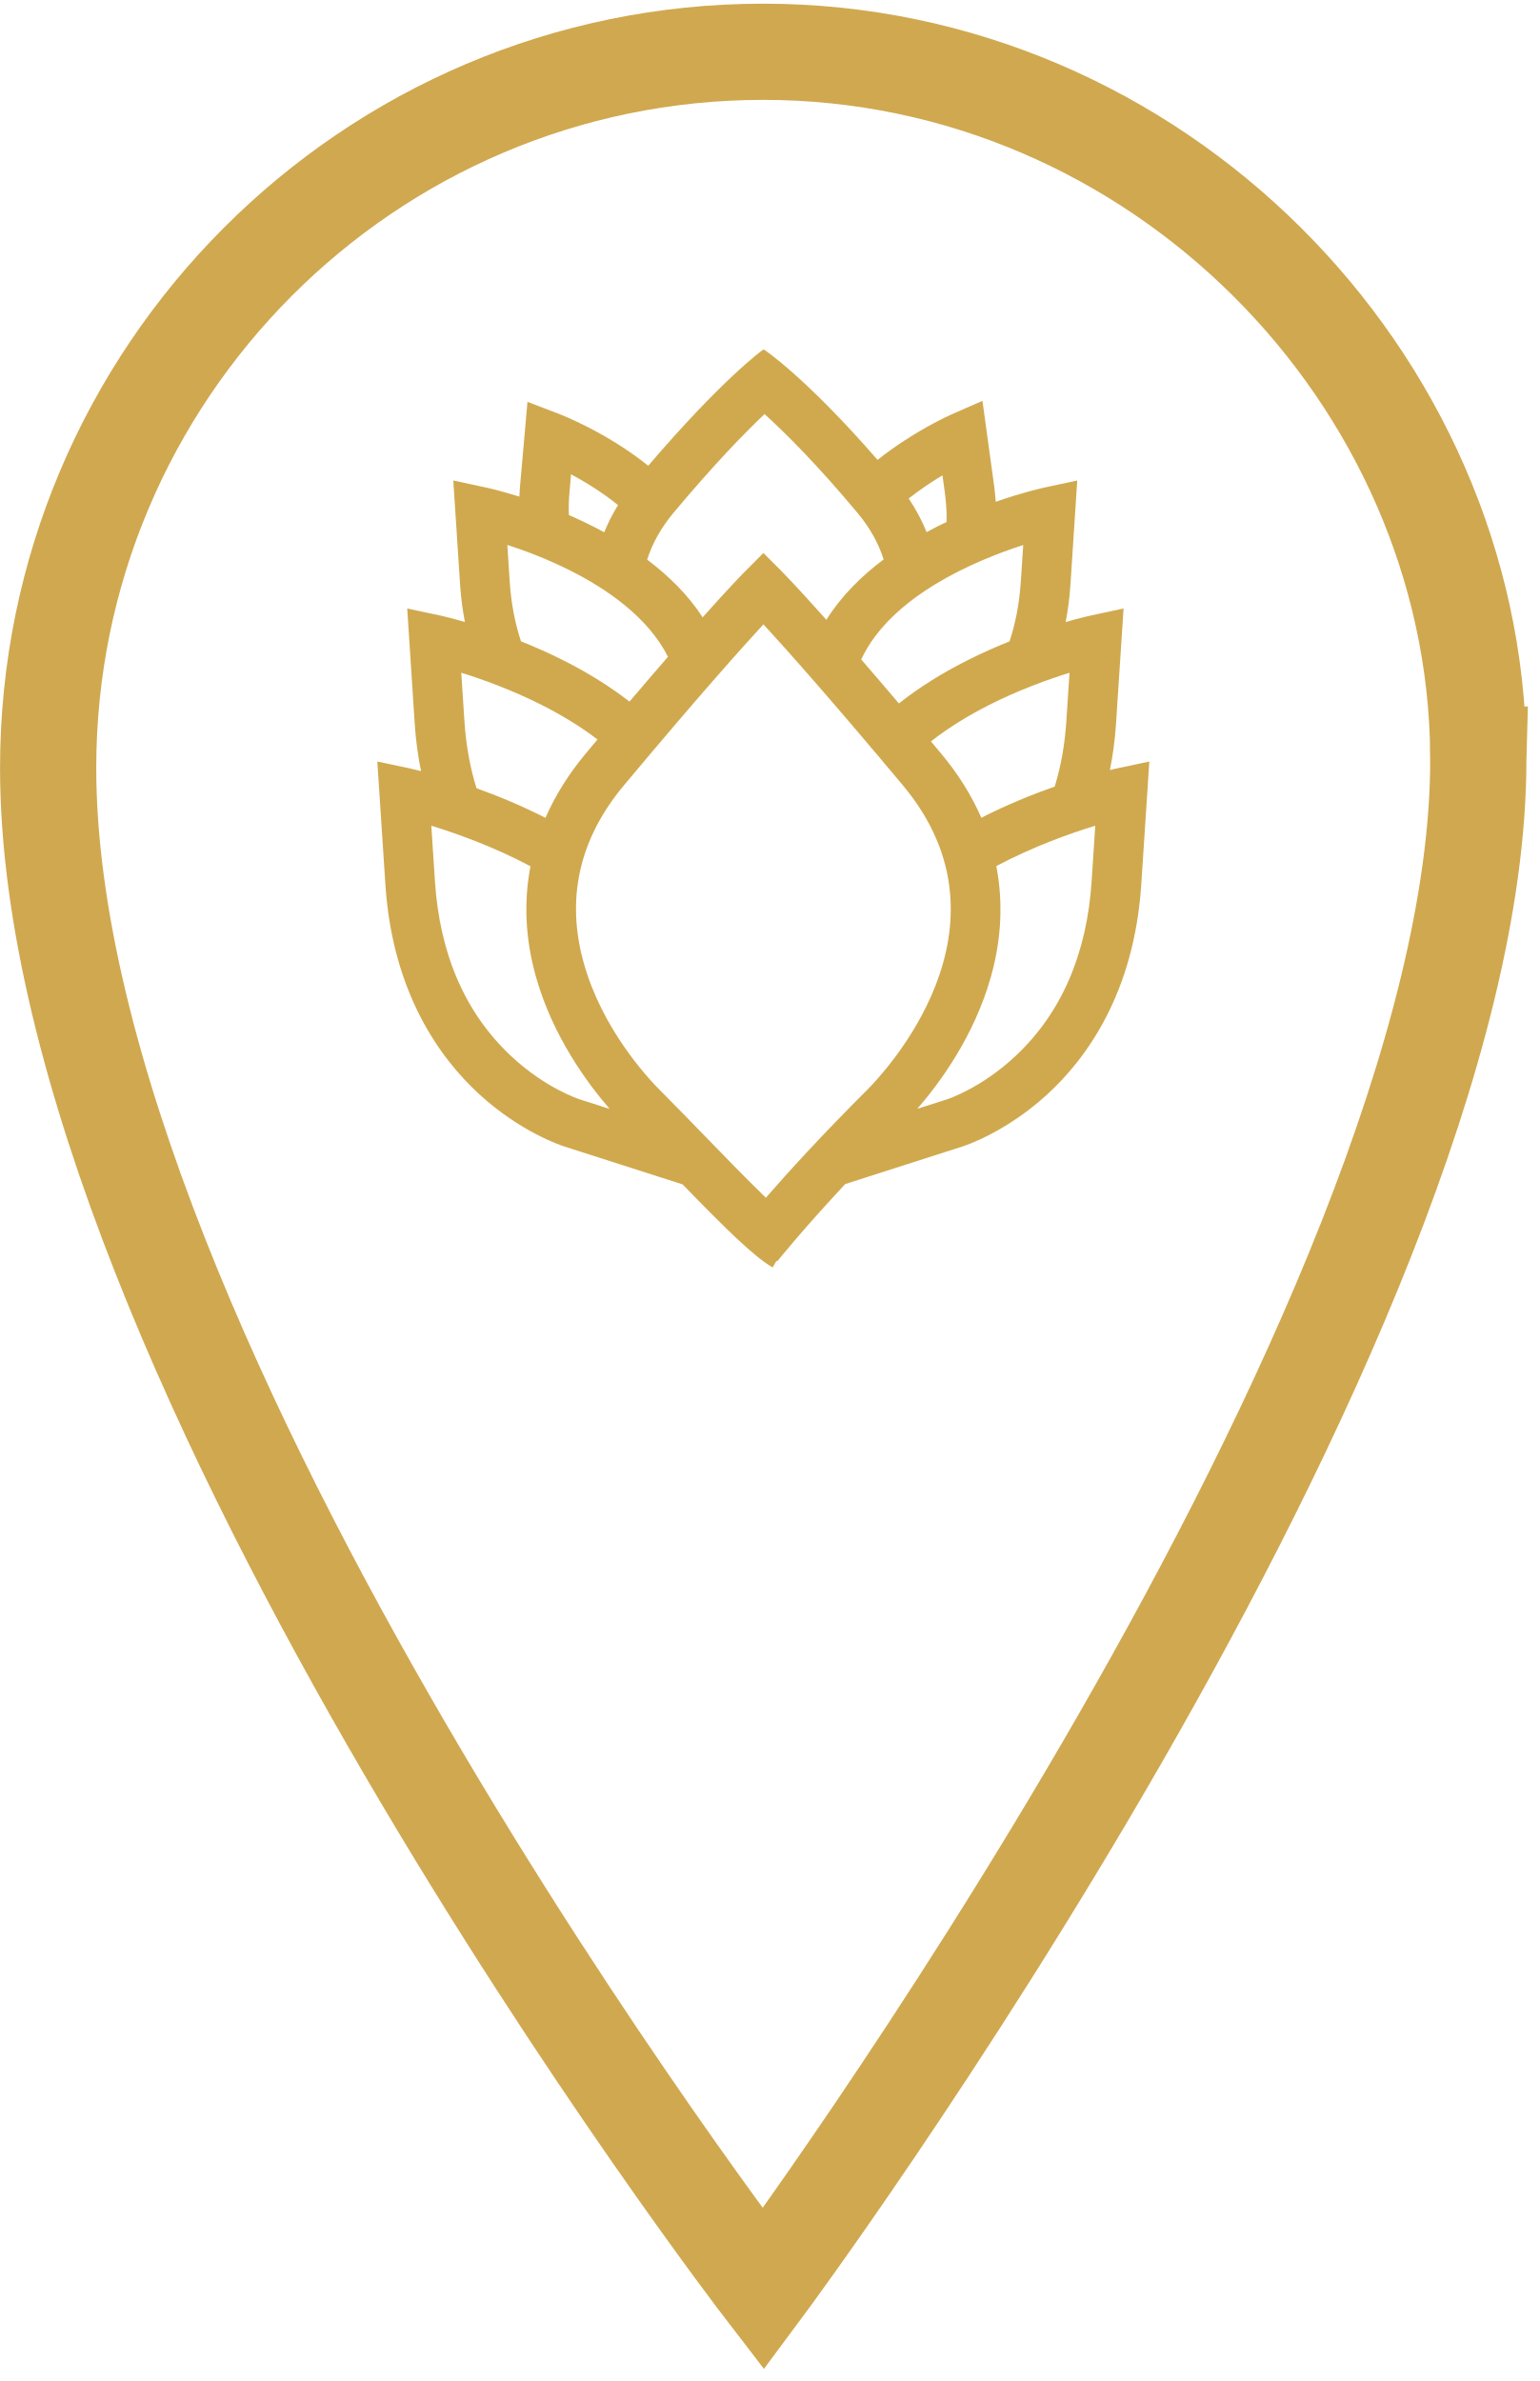
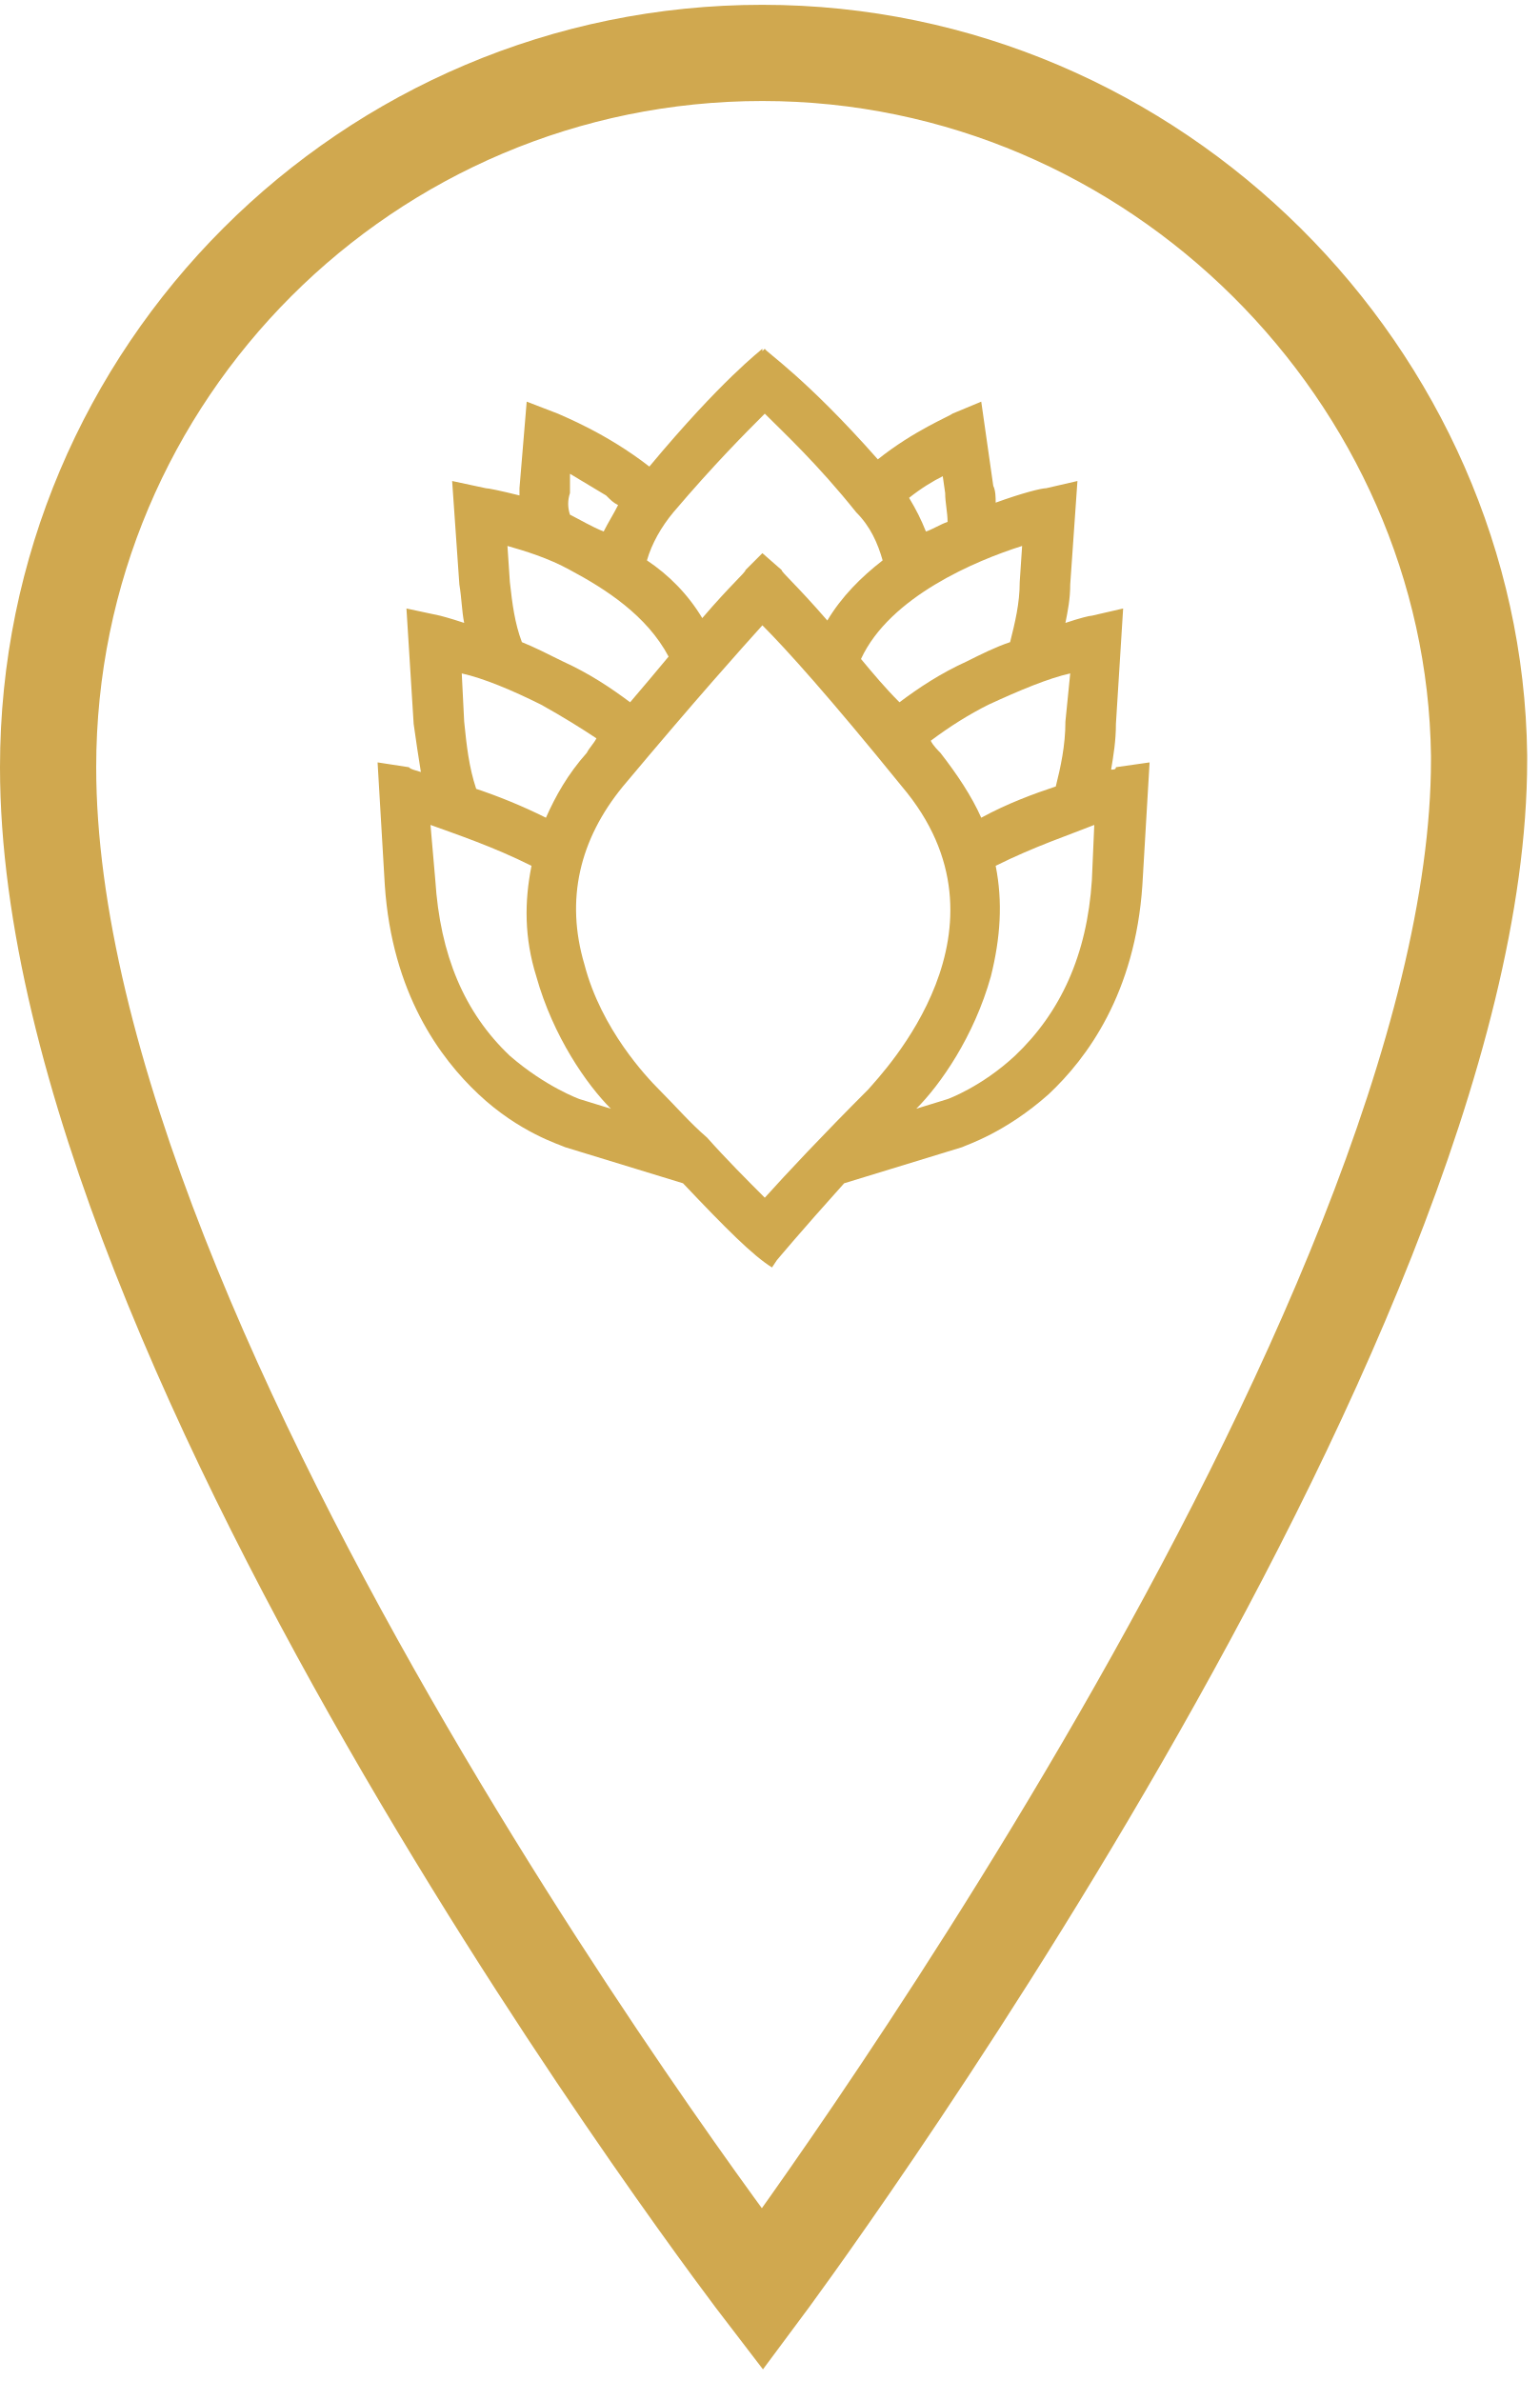
- <svg xmlns="http://www.w3.org/2000/svg" width="64px" height="99px" viewBox="0 0 64 99" version="1.1">
-   <defs />
-   <g id="Page-1" stroke="none" stroke-width="1" fill="none" fill-rule="evenodd">
-     <g id="pin" transform="translate(-18, -1)">
-       <path d="M79.474,32.375 L79.468,32.375 C79.343,16.708 66.084,3.153 49.738,3.153 C33.315,3.153 20.002,16.541 20.002,32.924 C20.002,57.507 49.738,96.18 49.738,96.18 C49.738,96.18 79.468,56.201 79.468,32.597 L79.474,32.375 Z" id="Shape" stroke="#D0A84F" stroke-width="4" />
-       <path d="M64.449,32.948 C64.414,32.956 64.31,32.978 64.15,33.017 C64.269,32.425 64.358,31.798 64.402,31.121 L64.718,26.3 L63.381,26.587 C63.34,26.596 62.939,26.682 62.31,26.864 C62.402,26.378 62.474,25.866 62.509,25.317 L62.792,20.979 L61.455,21.266 C61.348,21.288 60.529,21.47 59.403,21.864 C59.388,21.656 59.368,21.443 59.339,21.222 L58.85,17.667 L57.595,18.217 C57.469,18.271 55.986,18.933 54.489,20.121 C51.525,16.712 49.827,15.573 49.751,15.524 L49.729,15.559 L49.721,15.546 C49.648,15.598 48.019,16.781 44.953,20.365 C43.227,18.979 41.352,18.251 41.21,18.197 L39.932,17.709 L39.617,21.284 C39.607,21.409 39.602,21.528 39.595,21.649 C38.81,21.403 38.27,21.283 38.185,21.266 L36.848,20.978 L37.131,25.316 C37.167,25.865 37.237,26.376 37.33,26.86 C36.707,26.68 36.31,26.594 36.27,26.586 L34.932,26.3 L35.246,31.121 C35.292,31.814 35.384,32.458 35.507,33.062 C35.243,32.995 35.075,32.958 35.026,32.947 L33.689,32.663 L34.024,37.773 C34.319,42.289 36.303,45.004 37.916,46.487 C39.635,48.066 41.311,48.62 41.467,48.671 L46.382,50.246 C48.169,52.085 49.342,53.246 50.126,53.699 L50.287,53.422 L50.317,53.447 C50.33,53.43 51.317,52.191 53.144,50.232 L58.012,48.672 C58.176,48.619 59.847,48.063 61.562,46.488 C63.175,45.005 65.159,42.29 65.454,37.774 L65.789,32.664 L64.449,32.948 Z M62.47,28.973 L62.338,30.987 C62.275,31.962 62.112,32.867 61.855,33.705 C60.951,34.022 59.891,34.448 58.804,35.001 C58.398,34.073 57.841,33.178 57.131,32.331 C56.988,32.159 56.846,31.991 56.709,31.827 C57.49,31.215 58.331,30.716 59.104,30.324 C60.356,29.688 61.581,29.249 62.47,28.973 Z M57.187,20.765 L57.29,21.502 C57.346,21.93 57.367,22.328 57.359,22.702 C57.085,22.831 56.807,22.973 56.528,23.124 C56.334,22.645 56.087,22.179 55.784,21.727 C56.271,21.342 56.764,21.018 57.187,20.765 Z M60.546,23.661 L60.445,25.183 C60.384,26.128 60.213,26.95 59.977,27.667 C59.415,27.893 58.817,28.156 58.21,28.464 C57.138,29.003 56.193,29.602 55.376,30.248 C54.797,29.565 54.275,28.959 53.809,28.42 C55.045,25.768 58.585,24.294 60.546,23.661 Z M46.006,22.32 C47.694,20.303 48.963,19.001 49.79,18.217 C50.648,18.996 51.959,20.296 53.65,22.32 C54.167,22.938 54.529,23.586 54.741,24.261 C53.818,24.952 52.98,25.782 52.36,26.771 C51.076,25.33 50.515,24.766 50.475,24.726 L49.743,23.993 L49.011,24.726 C48.97,24.765 48.436,25.302 47.216,26.667 C46.606,25.727 45.794,24.935 44.909,24.269 C45.123,23.593 45.487,22.941 46.006,22.32 Z M41.68,21.463 L41.743,20.722 C42.188,20.959 42.706,21.266 43.22,21.636 C43.391,21.758 43.547,21.88 43.697,22.001 C43.47,22.369 43.279,22.746 43.124,23.131 C42.626,22.86 42.129,22.622 41.654,22.416 C41.644,22.116 41.648,21.8 41.68,21.463 Z M41.736,24.736 C43.192,25.47 44.937,26.643 45.774,28.309 C45.301,28.854 44.768,29.474 44.174,30.172 C43.379,29.556 42.469,28.983 41.44,28.464 C40.828,28.156 40.227,27.891 39.662,27.665 C39.425,26.947 39.256,26.127 39.194,25.183 L39.095,23.658 C39.82,23.892 40.766,24.245 41.736,24.736 Z M40.508,30.304 C41.435,30.772 42.204,31.258 42.844,31.747 C42.685,31.937 42.523,32.13 42.355,32.331 C41.644,33.181 41.085,34.077 40.681,35.005 C39.668,34.489 38.677,34.084 37.814,33.775 C37.545,32.917 37.377,31.988 37.311,30.987 L37.179,28.972 C38.055,29.244 39.263,29.677 40.508,30.304 Z M42.096,46.707 L42.087,46.704 C42.074,46.7 40.674,46.246 39.246,44.905 C37.347,43.124 36.284,40.68 36.085,37.639 L35.934,35.333 C36.985,35.655 38.52,36.203 40.057,37.018 C39.772,38.499 39.841,40.042 40.284,41.612 C40.984,44.1 42.441,46.061 43.351,47.109 L42.096,46.707 Z M49.845,50.8 C49.124,50.106 48.244,49.201 47.382,48.311 C46.746,47.655 46.089,46.979 45.434,46.322 C44.887,45.773 43.04,43.768 42.276,41.054 C41.52,38.371 42.08,35.882 43.944,33.652 C46.992,30.006 48.826,27.956 49.743,26.96 C50.66,27.957 52.492,30.006 55.541,33.652 C60.496,39.579 54.727,45.645 54.053,46.32 C52.158,48.209 50.743,49.768 49.845,50.8 Z M63.39,37.639 C63.19,40.679 62.127,43.124 60.229,44.905 C58.8,46.246 57.401,46.7 57.393,46.704 L56.14,47.104 C57.051,46.057 58.501,44.105 59.202,41.614 C59.645,40.04 59.713,38.495 59.427,37.011 C60.96,36.199 62.492,35.653 63.541,35.332 L63.39,37.639 Z" id="Shape" fill="#D0A94E" fill-rule="nonzero" />
-       <rect id="Rectangle" x="0" y="0" width="100" height="100" />
-     </g>
+ <svg xmlns="http://www.w3.org/2000/svg" width="64" height="99" viewBox="0 0 64 99">
+   <g fill="none">
+     <path d="M61.5 31.4L61.5 31.4C61.3 15.7 48.1 2.2 31.7 2.2 15.3 2.2 2 15.5 2 31.9 2 56.5 31.7 95.2 31.7 95.2 31.7 95.2 61.5 55.2 61.5 31.6L61.5 31.4Z" style="stroke-width:4;stroke:#D0A84F" />
+     <path d="M46.4 31.9C46.4 32 46.3 32 46.2 32 46.3 31.4 46.4 30.8 46.4 30.1L46.7 25.3 45.4 25.6C45.3 25.6 44.9 25.7 44.3 25.9 44.4 25.4 44.5 24.9 44.5 24.3L44.8 20 43.5 20.3C43.3 20.3 42.5 20.5 41.4 20.9 41.4 20.7 41.4 20.4 41.3 20.2L40.8 16.7 39.6 17.2C39.5 17.3 38 17.9 36.5 19.1 33.5 15.7 31.8 14.6 31.8 14.5L31.7 14.6 31.7 14.5C31.6 14.6 30 15.8 27 19.4 25.2 18 23.4 17.3 23.2 17.2L21.9 16.7 21.6 20.3C21.6 20.4 21.6 20.5 21.6 20.6 20.8 20.4 20.3 20.3 20.2 20.3L18.8 20 19.1 24.3C19.2 24.9 19.2 25.4 19.3 25.9 18.7 25.7 18.3 25.6 18.3 25.6L16.9 25.3 17.2 30.1C17.3 30.8 17.4 31.5 17.5 32.1 17.2 32 17.1 32 17 31.9L15.7 31.7 16 36.8C16.3 41.3 18.3 44 19.9 45.5 21.6 47.1 23.3 47.6 23.5 47.7L28.4 49.2C30.2 51.1 31.3 52.2 32.1 52.7L32.3 52.4 32.3 52.4C32.3 52.4 33.3 51.2 35.1 49.2L40 47.7C40.2 47.6 41.8 47.1 43.6 45.5 45.2 44 47.2 41.3 47.5 36.8L47.8 31.7 46.4 31.9ZM44.5 28L44.3 30C44.3 31 44.1 31.9 43.9 32.7 43 33 41.9 33.4 40.8 34 40.4 33.1 39.8 32.2 39.1 31.3 39 31.2 38.8 31 38.7 30.8 39.5 30.2 40.3 29.7 41.1 29.3 42.4 28.7 43.6 28.2 44.5 28ZM39.2 19.8L39.3 20.5C39.3 20.9 39.4 21.3 39.4 21.7 39.1 21.8 38.8 22 38.5 22.1 38.3 21.6 38.1 21.2 37.8 20.7 38.3 20.3 38.8 20 39.2 19.8ZM42.5 22.7L42.4 24.2C42.4 25.1 42.2 25.9 42 26.7 41.4 26.9 40.8 27.2 40.2 27.5 39.1 28 38.2 28.6 37.4 29.2 36.8 28.6 36.3 28 35.8 27.4 37 24.8 40.6 23.3 42.5 22.7ZM28 21.3C29.7 19.3 31 18 31.8 17.2 32.6 18 34 19.3 35.6 21.3 36.2 21.9 36.5 22.6 36.7 23.3 35.8 24 35 24.8 34.4 25.8 33.1 24.3 32.5 23.8 32.5 23.7L31.7 23 31 23.7C31 23.8 30.4 24.3 29.2 25.7 28.6 24.7 27.8 23.9 26.9 23.3 27.1 22.6 27.5 21.9 28 21.3ZM23.7 20.5L23.7 19.7C24.2 20 24.7 20.3 25.2 20.6 25.4 20.8 25.5 20.9 25.7 21 25.5 21.4 25.3 21.7 25.1 22.1 24.6 21.9 24.1 21.6 23.7 21.4 23.6 21.1 23.6 20.8 23.7 20.5ZM23.7 23.7C25.2 24.5 26.9 25.6 27.8 27.3 27.3 27.9 26.8 28.5 26.2 29.2 25.4 28.6 24.5 28 23.4 27.5 22.8 27.2 22.2 26.9 21.7 26.7 21.4 25.9 21.3 25.1 21.2 24.2L21.1 22.7C21.8 22.9 22.8 23.2 23.7 23.7ZM22.5 29.3C23.4 29.8 24.2 30.3 24.8 30.7 24.7 30.9 24.5 31.1 24.4 31.3 23.6 32.2 23.1 33.1 22.7 34 21.7 33.5 20.7 33.1 19.8 32.8 19.5 31.9 19.4 31 19.3 30L19.2 28C20.1 28.2 21.3 28.7 22.5 29.3ZM24.1 45.7L24.1 45.7C24.1 45.7 22.7 45.2 21.2 43.9 19.3 42.1 18.3 39.7 18.1 36.6L17.9 34.3C19 34.7 20.5 35.2 22.1 36 21.8 37.5 21.8 39 22.3 40.6 23 43.1 24.4 45.1 25.4 46.1L24.1 45.7ZM31.8 49.8C31.1 49.1 30.2 48.2 29.4 47.3 28.7 46.7 28.1 46 27.4 45.3 26.9 44.8 25 42.8 24.3 40.1 23.5 37.4 24.1 34.9 25.9 32.7 29 29 30.8 27 31.7 26 32.7 27 34.5 29 37.5 32.7 42.5 38.6 36.7 44.6 36.1 45.3 34.2 47.2 32.7 48.8 31.8 49.8ZM45.4 36.6C45.2 39.7 44.1 42.1 42.2 43.9 40.8 45.2 39.4 45.7 39.4 45.7L38.1 46.1C39.1 45.1 40.5 43.1 41.2 40.6 41.6 39 41.7 37.5 41.4 36 43 35.2 44.5 34.7 45.5 34.3L45.4 36.6Z" fill="#D0A94E" />
+     <rect x="-18" y="-1" width="100" height="100" />
  </g>
</svg>
